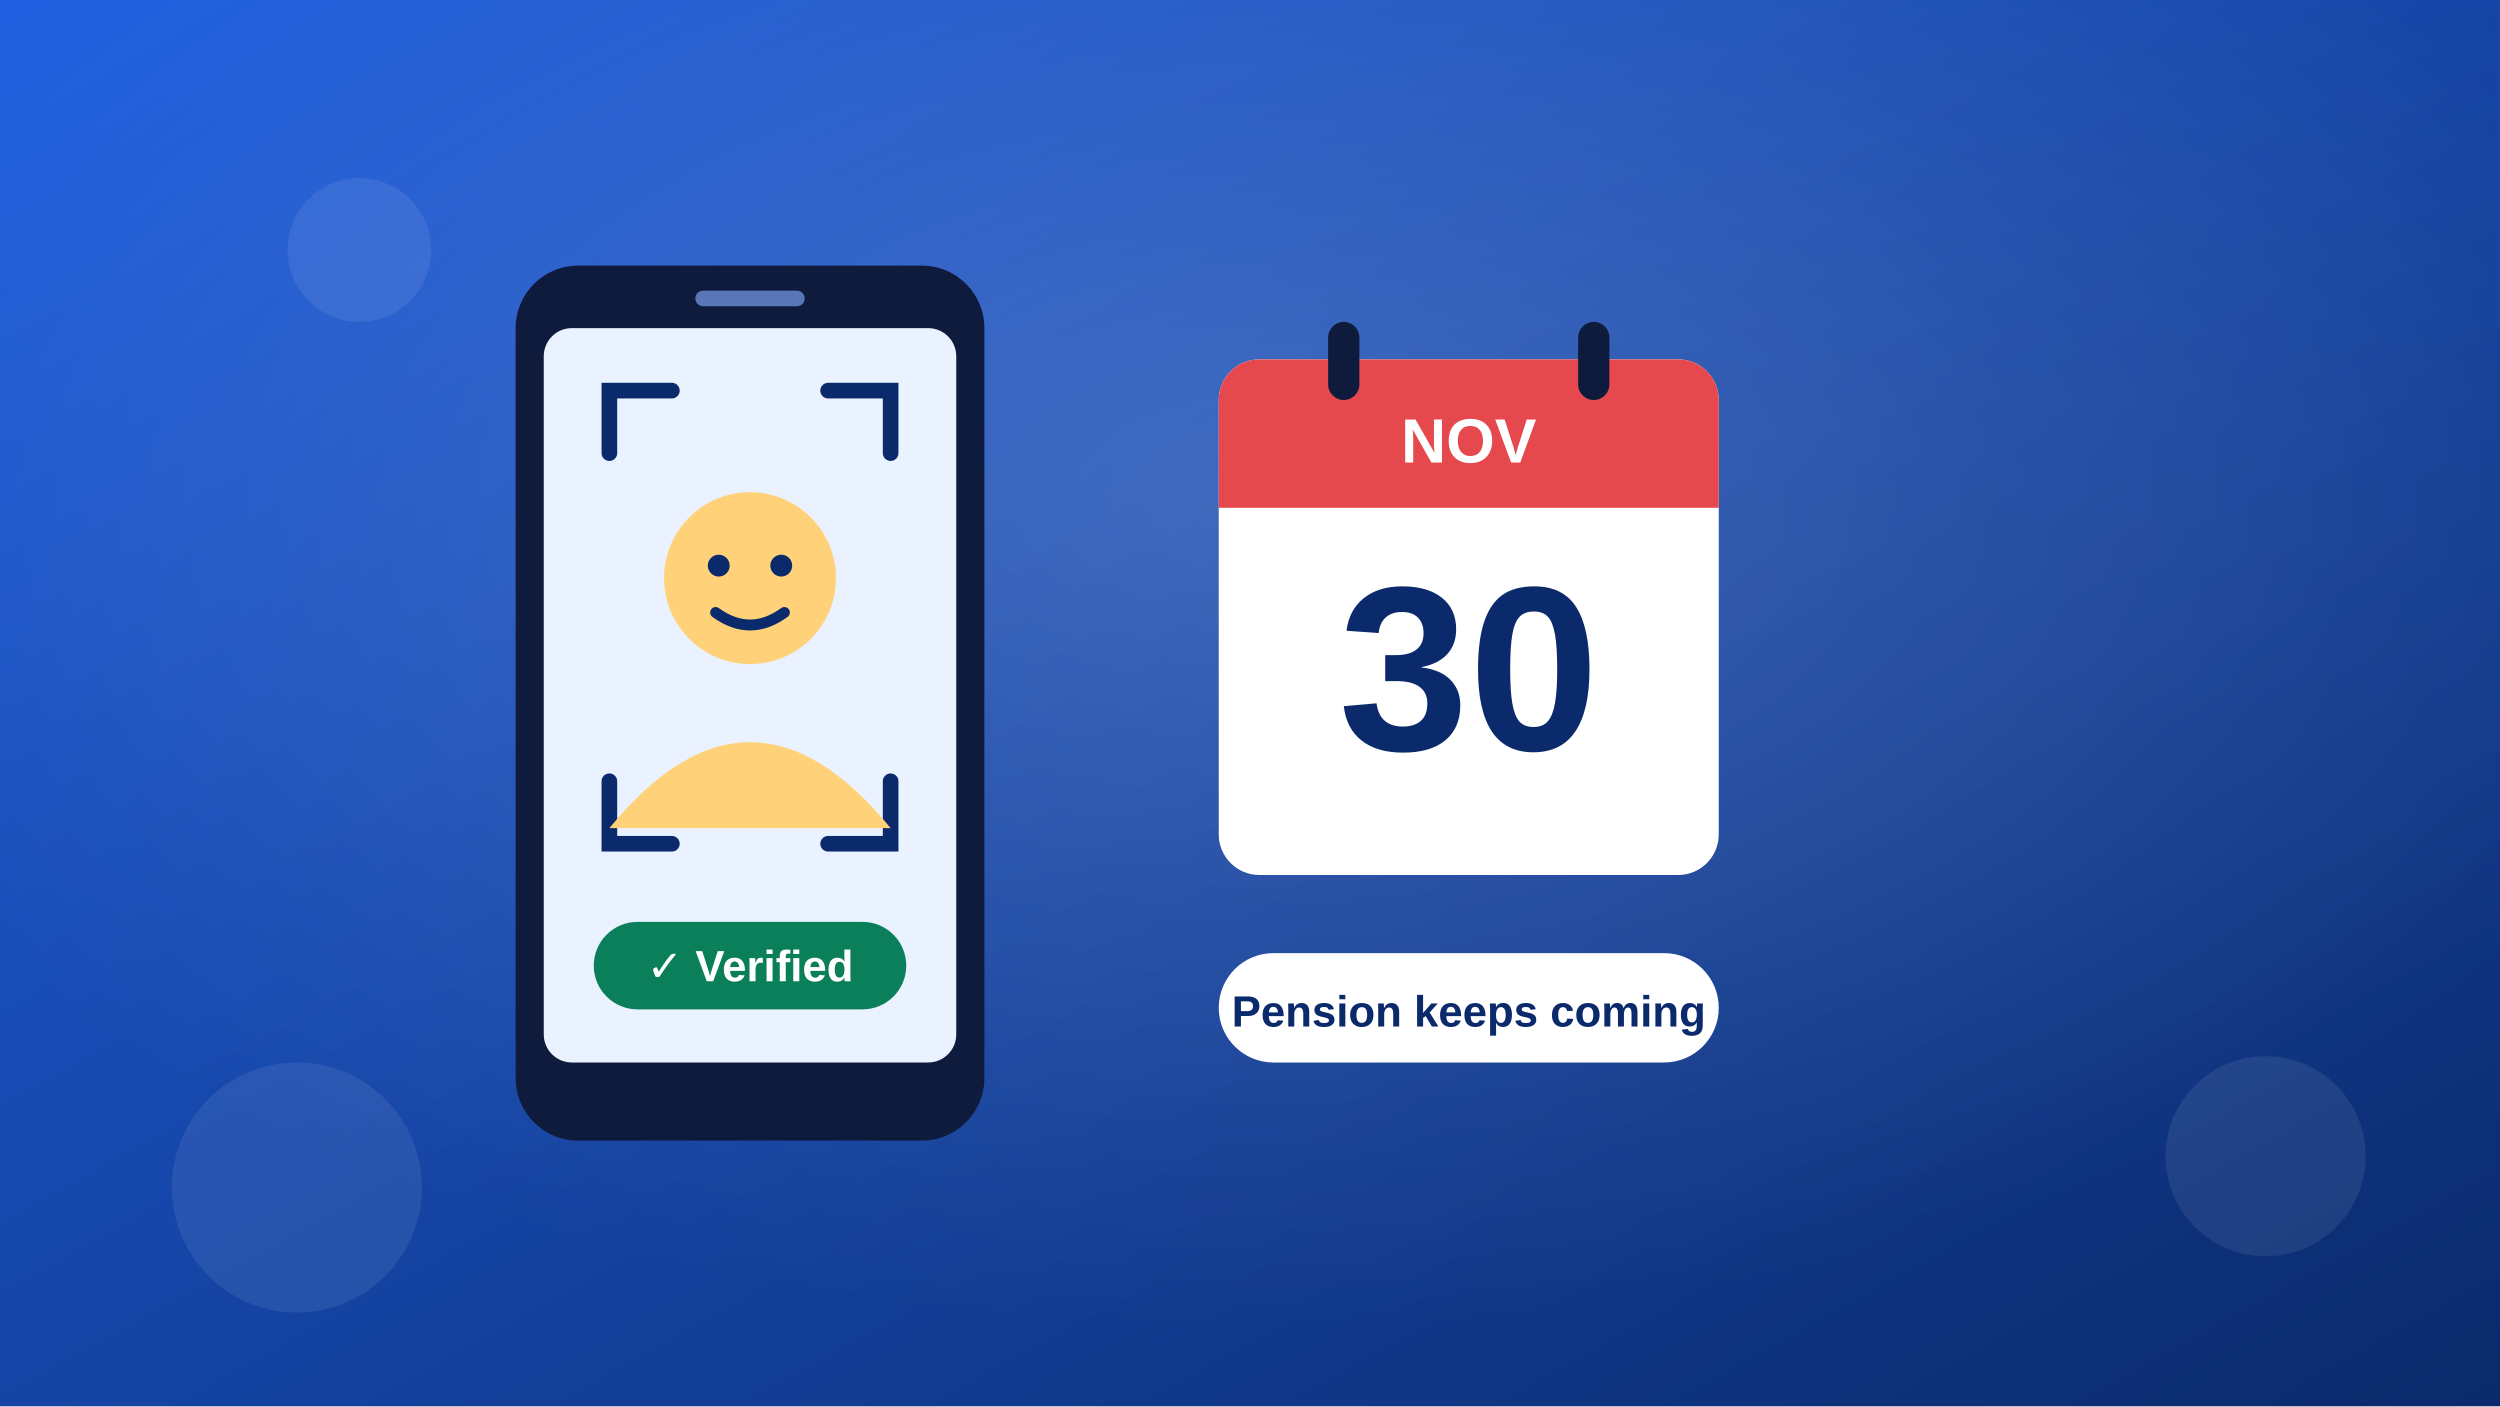
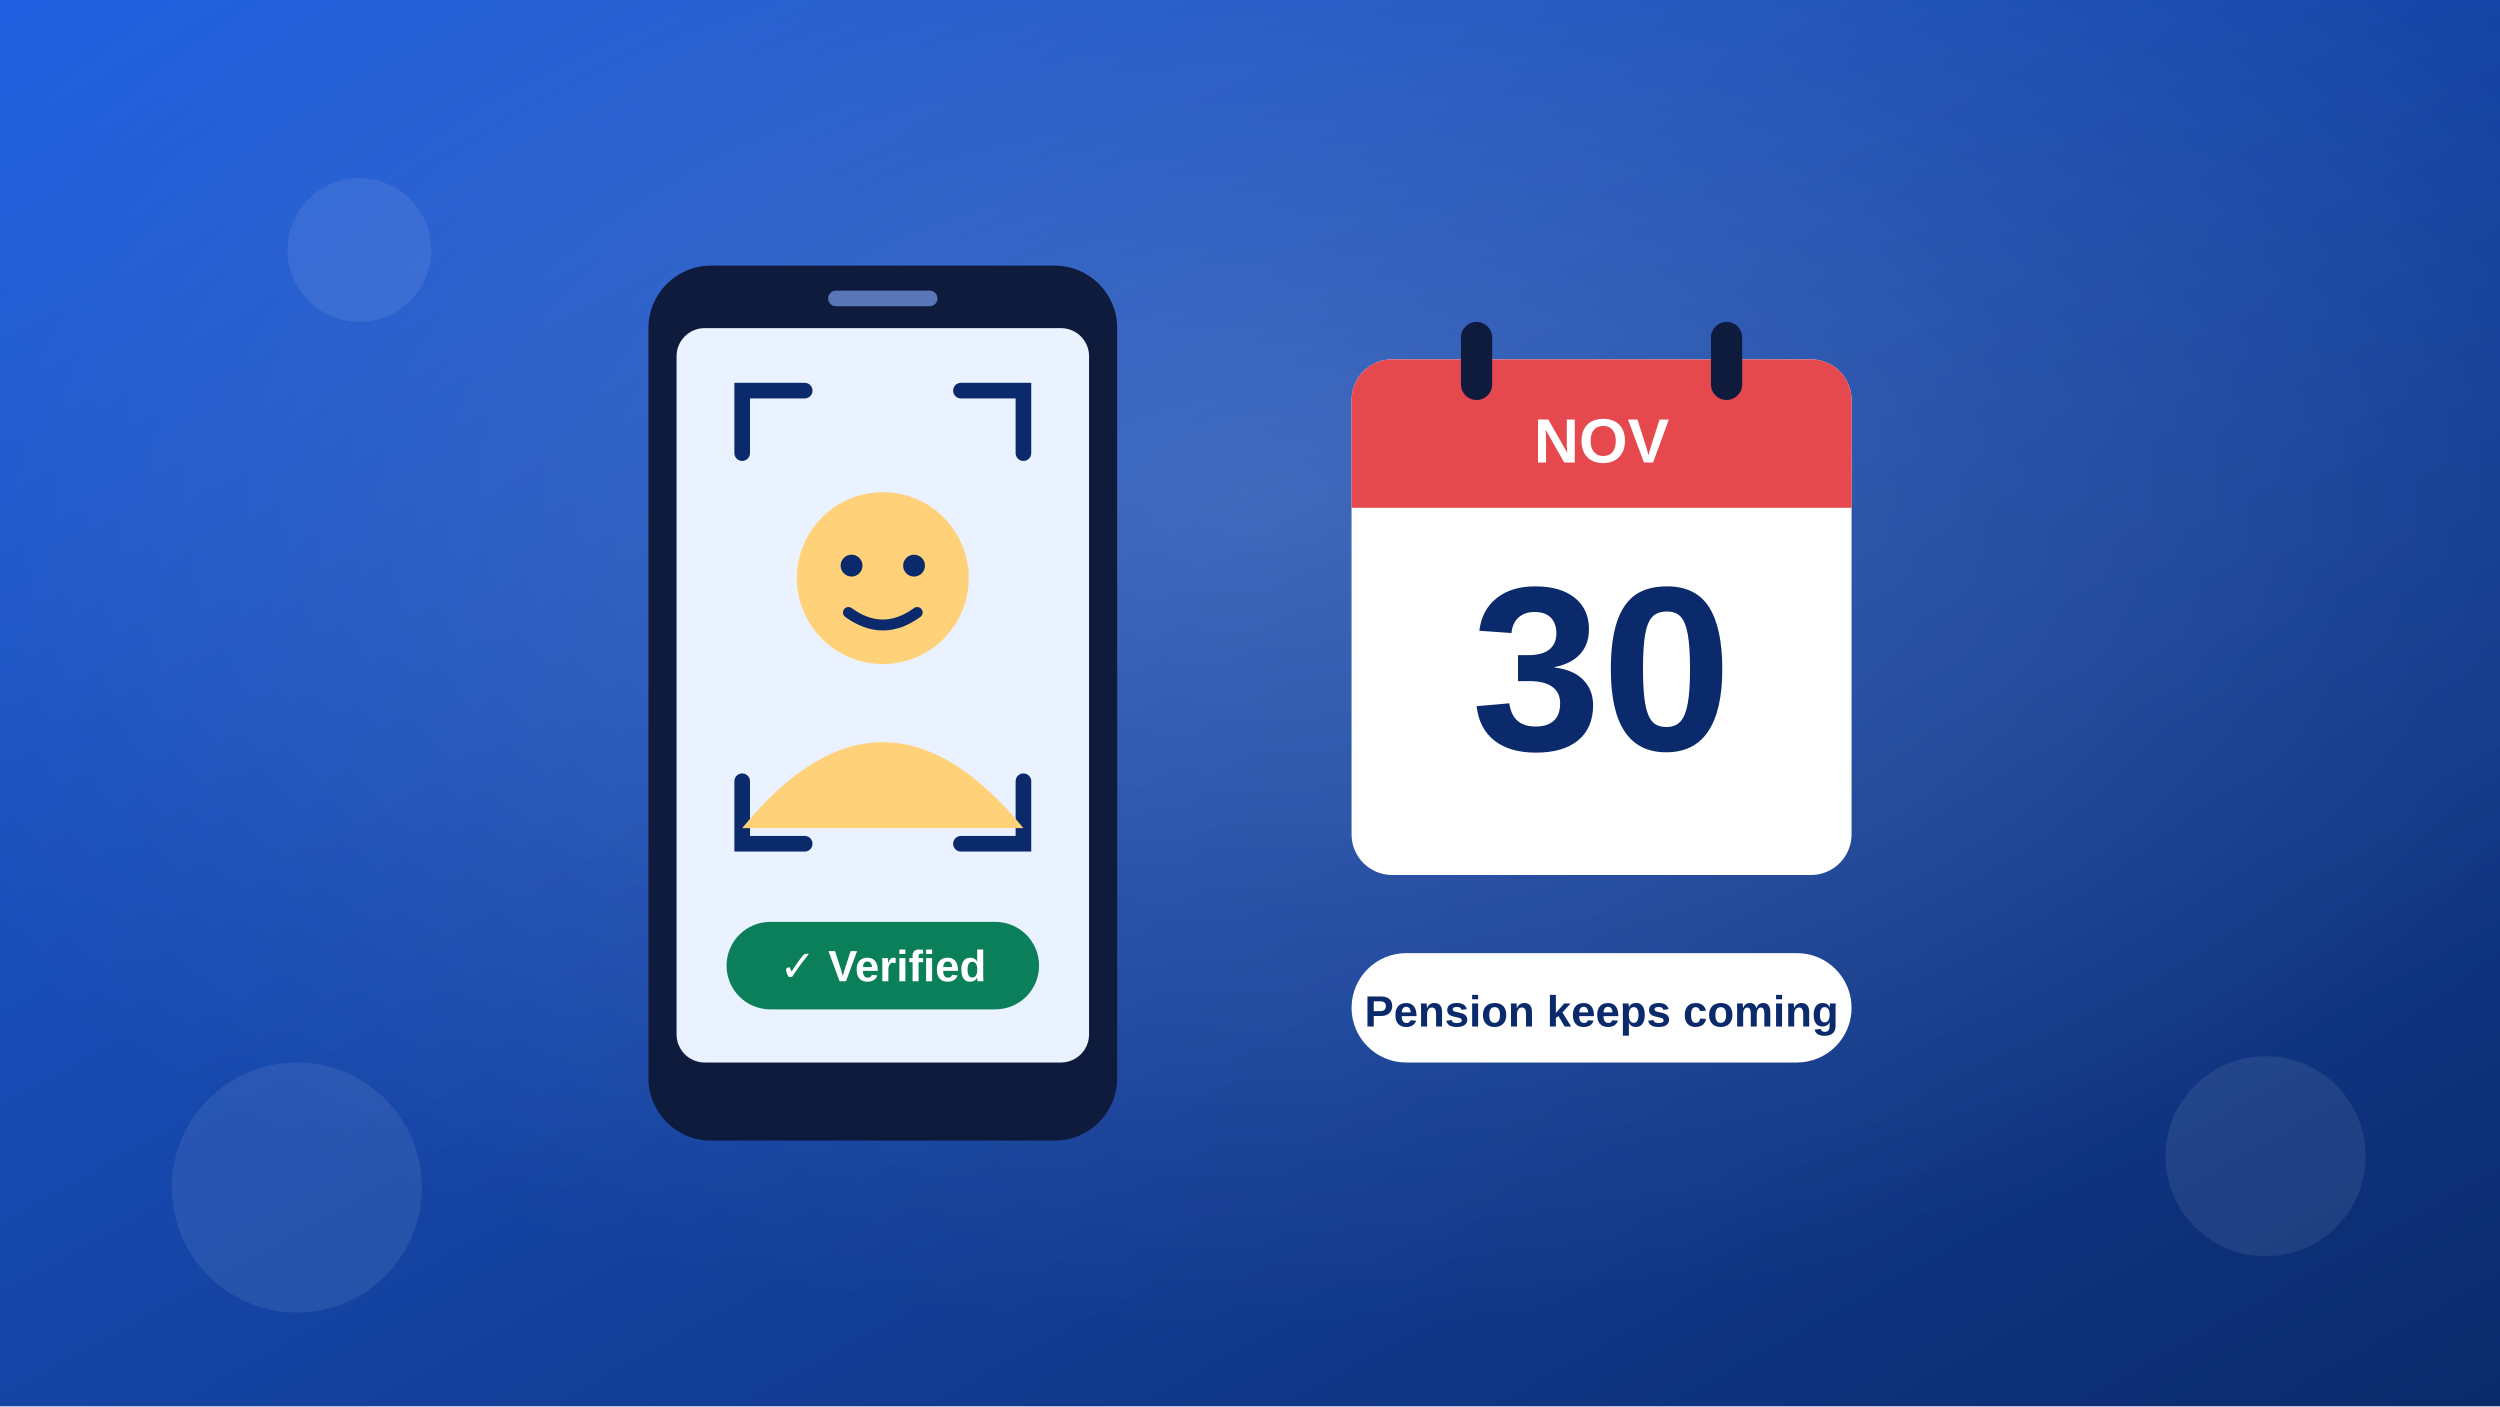
<svg xmlns="http://www.w3.org/2000/svg" viewBox="0 0 1600 900" role="img" aria-label="A phone scanning a pensioner's face for the life certificate, next to a calendar showing 30 November">
  <defs>
    <linearGradient id="bg" x1="0" y1="0" x2="1" y2="1">
      <stop offset="0" stop-color="#1F5FE0" />
      <stop offset="1" stop-color="#0B2A6B" />
    </linearGradient>
    <radialGradient id="glow" cx=".5" cy=".35" r=".6">
      <stop offset="0" stop-color="#FFFFFF" stop-opacity=".18" />
      <stop offset="1" stop-color="#FFFFFF" stop-opacity="0" />
    </radialGradient>
  </defs>
  <rect width="1600" height="900" fill="url(#bg)" />
  <rect width="1600" height="900" fill="url(#glow)" />
  <g fill="#FFFFFF" opacity=".08">
    <circle cx="190" cy="760" r="80" />
    <circle cx="1450" cy="740" r="64" />
    <circle cx="230" cy="160" r="46" />
  </g>
-   <g transform="translate(330 170)">
-     <rect width="300" height="560" rx="40" fill="#0E1B3D" />
-     <rect x="18" y="40" width="264" height="470" rx="18" fill="#EAF1FF" />
-     <rect x="115" y="16" width="70" height="10" rx="5" fill="#5876B8" />
-     <g fill="none" stroke="#0B2A6B" stroke-width="10" stroke-linecap="round">
-       <path d="M60 120 v-40 h40" />
-       <path d="M200 80 h40 v40" />
-       <path d="M240 330 v40 h-40" />
-       <path d="M100 370 h-40 v-40" />
+   <g id="art" transform="translate(85 0)">
+     <g transform="translate(330 170)">
+       <rect width="300" height="560" rx="40" fill="#0E1B3D" />
+       <rect x="18" y="40" width="264" height="470" rx="18" fill="#EAF1FF" />
+       <rect x="115" y="16" width="70" height="10" rx="5" fill="#5876B8" />
+       <g fill="none" stroke="#0B2A6B" stroke-width="10" stroke-linecap="round">
+         <path d="M60 120 v-40 h40" />
+         <path d="M200 80 h40 v40" />
+         <path d="M240 330 v40 h-40" />
+         <path d="M100 370 h-40 v-40" />
+       </g>
+       <circle cx="150" cy="200" r="55" fill="#FFD27A" />
+       <path d="M60 360 q90 -110 180 0" fill="#FFD27A" />
+       <circle cx="130" cy="192" r="7" fill="#0B2A6B" />
+       <circle cx="170" cy="192" r="7" fill="#0B2A6B" />
+       <path d="M128 222 q22 16 44 0" stroke="#0B2A6B" stroke-width="7" fill="none" stroke-linecap="round" />
+       <rect x="50" y="420" width="200" height="56" rx="28" fill="#0B7F5A" />
+       <text x="150" y="458" text-anchor="middle" font-family="Arial,Helvetica,sans-serif" font-weight="800" font-size="28" fill="#fff">✓ Verified</text>
    </g>
-     <circle cx="150" cy="200" r="55" fill="#FFD27A" />
-     <path d="M60 360 q90 -110 180 0" fill="#FFD27A" />
-     <circle cx="130" cy="192" r="7" fill="#0B2A6B" />
-     <circle cx="170" cy="192" r="7" fill="#0B2A6B" />
-     <path d="M128 222 q22 16 44 0" stroke="#0B2A6B" stroke-width="7" fill="none" stroke-linecap="round" />
-     <rect x="50" y="420" width="200" height="56" rx="28" fill="#0B7F5A" />
-     <text x="150" y="458" text-anchor="middle" font-family="Arial,Helvetica,sans-serif" font-weight="800" font-size="28" fill="#fff">✓ Verified</text>
-   </g>
-   <g transform="translate(780 230)">
-     <rect width="320" height="330" rx="26" fill="#FFFFFF" />
-     <path d="M0 26 A26 26 0 0 1 26 0 L294 0 A26 26 0 0 1 320 26 L320 95 L0 95 Z" fill="#E5484D" />
-     <text x="160" y="66" text-anchor="middle" font-family="Arial,Helvetica,sans-serif" font-weight="800" font-size="40" fill="#fff">NOV</text>
-     <text x="160" y="250" text-anchor="middle" font-family="Arial,Helvetica,sans-serif" font-weight="800" font-size="150" fill="#0B2A6B">30</text>
-     <rect x="70" y="-24" width="20" height="50" rx="10" fill="#0E1B3D" />
-     <rect x="230" y="-24" width="20" height="50" rx="10" fill="#0E1B3D" />
-   </g>
-   <g transform="translate(780 610)">
-     <rect width="320" height="70" rx="35" fill="#FFFFFF" />
-     <text x="160.0" y="47" text-anchor="middle" font-family="Arial,Helvetica,sans-serif" font-weight="800" font-size="28" fill="#0B2A6B">Pension keeps coming</text>
+     <g transform="translate(780 230)">
+       <rect width="320" height="330" rx="26" fill="#FFFFFF" />
+       <path d="M0 26 A26 26 0 0 1 26 0 L294 0 A26 26 0 0 1 320 26 L320 95 L0 95 Z" fill="#E5484D" />
+       <text x="160" y="66" text-anchor="middle" font-family="Arial,Helvetica,sans-serif" font-weight="800" font-size="40" fill="#fff">NOV</text>
+       <text x="160" y="250" text-anchor="middle" font-family="Arial,Helvetica,sans-serif" font-weight="800" font-size="150" fill="#0B2A6B">30</text>
+       <rect x="70" y="-24" width="20" height="50" rx="10" fill="#0E1B3D" />
+       <rect x="230" y="-24" width="20" height="50" rx="10" fill="#0E1B3D" />
+     </g>
+     <g transform="translate(780 610)">
+       <rect width="320" height="70" rx="35" fill="#FFFFFF" />
+       <text x="160.0" y="47" text-anchor="middle" font-family="Arial,Helvetica,sans-serif" font-weight="800" font-size="28" fill="#0B2A6B">Pension keeps coming</text>
+     </g>
  </g>
</svg>
